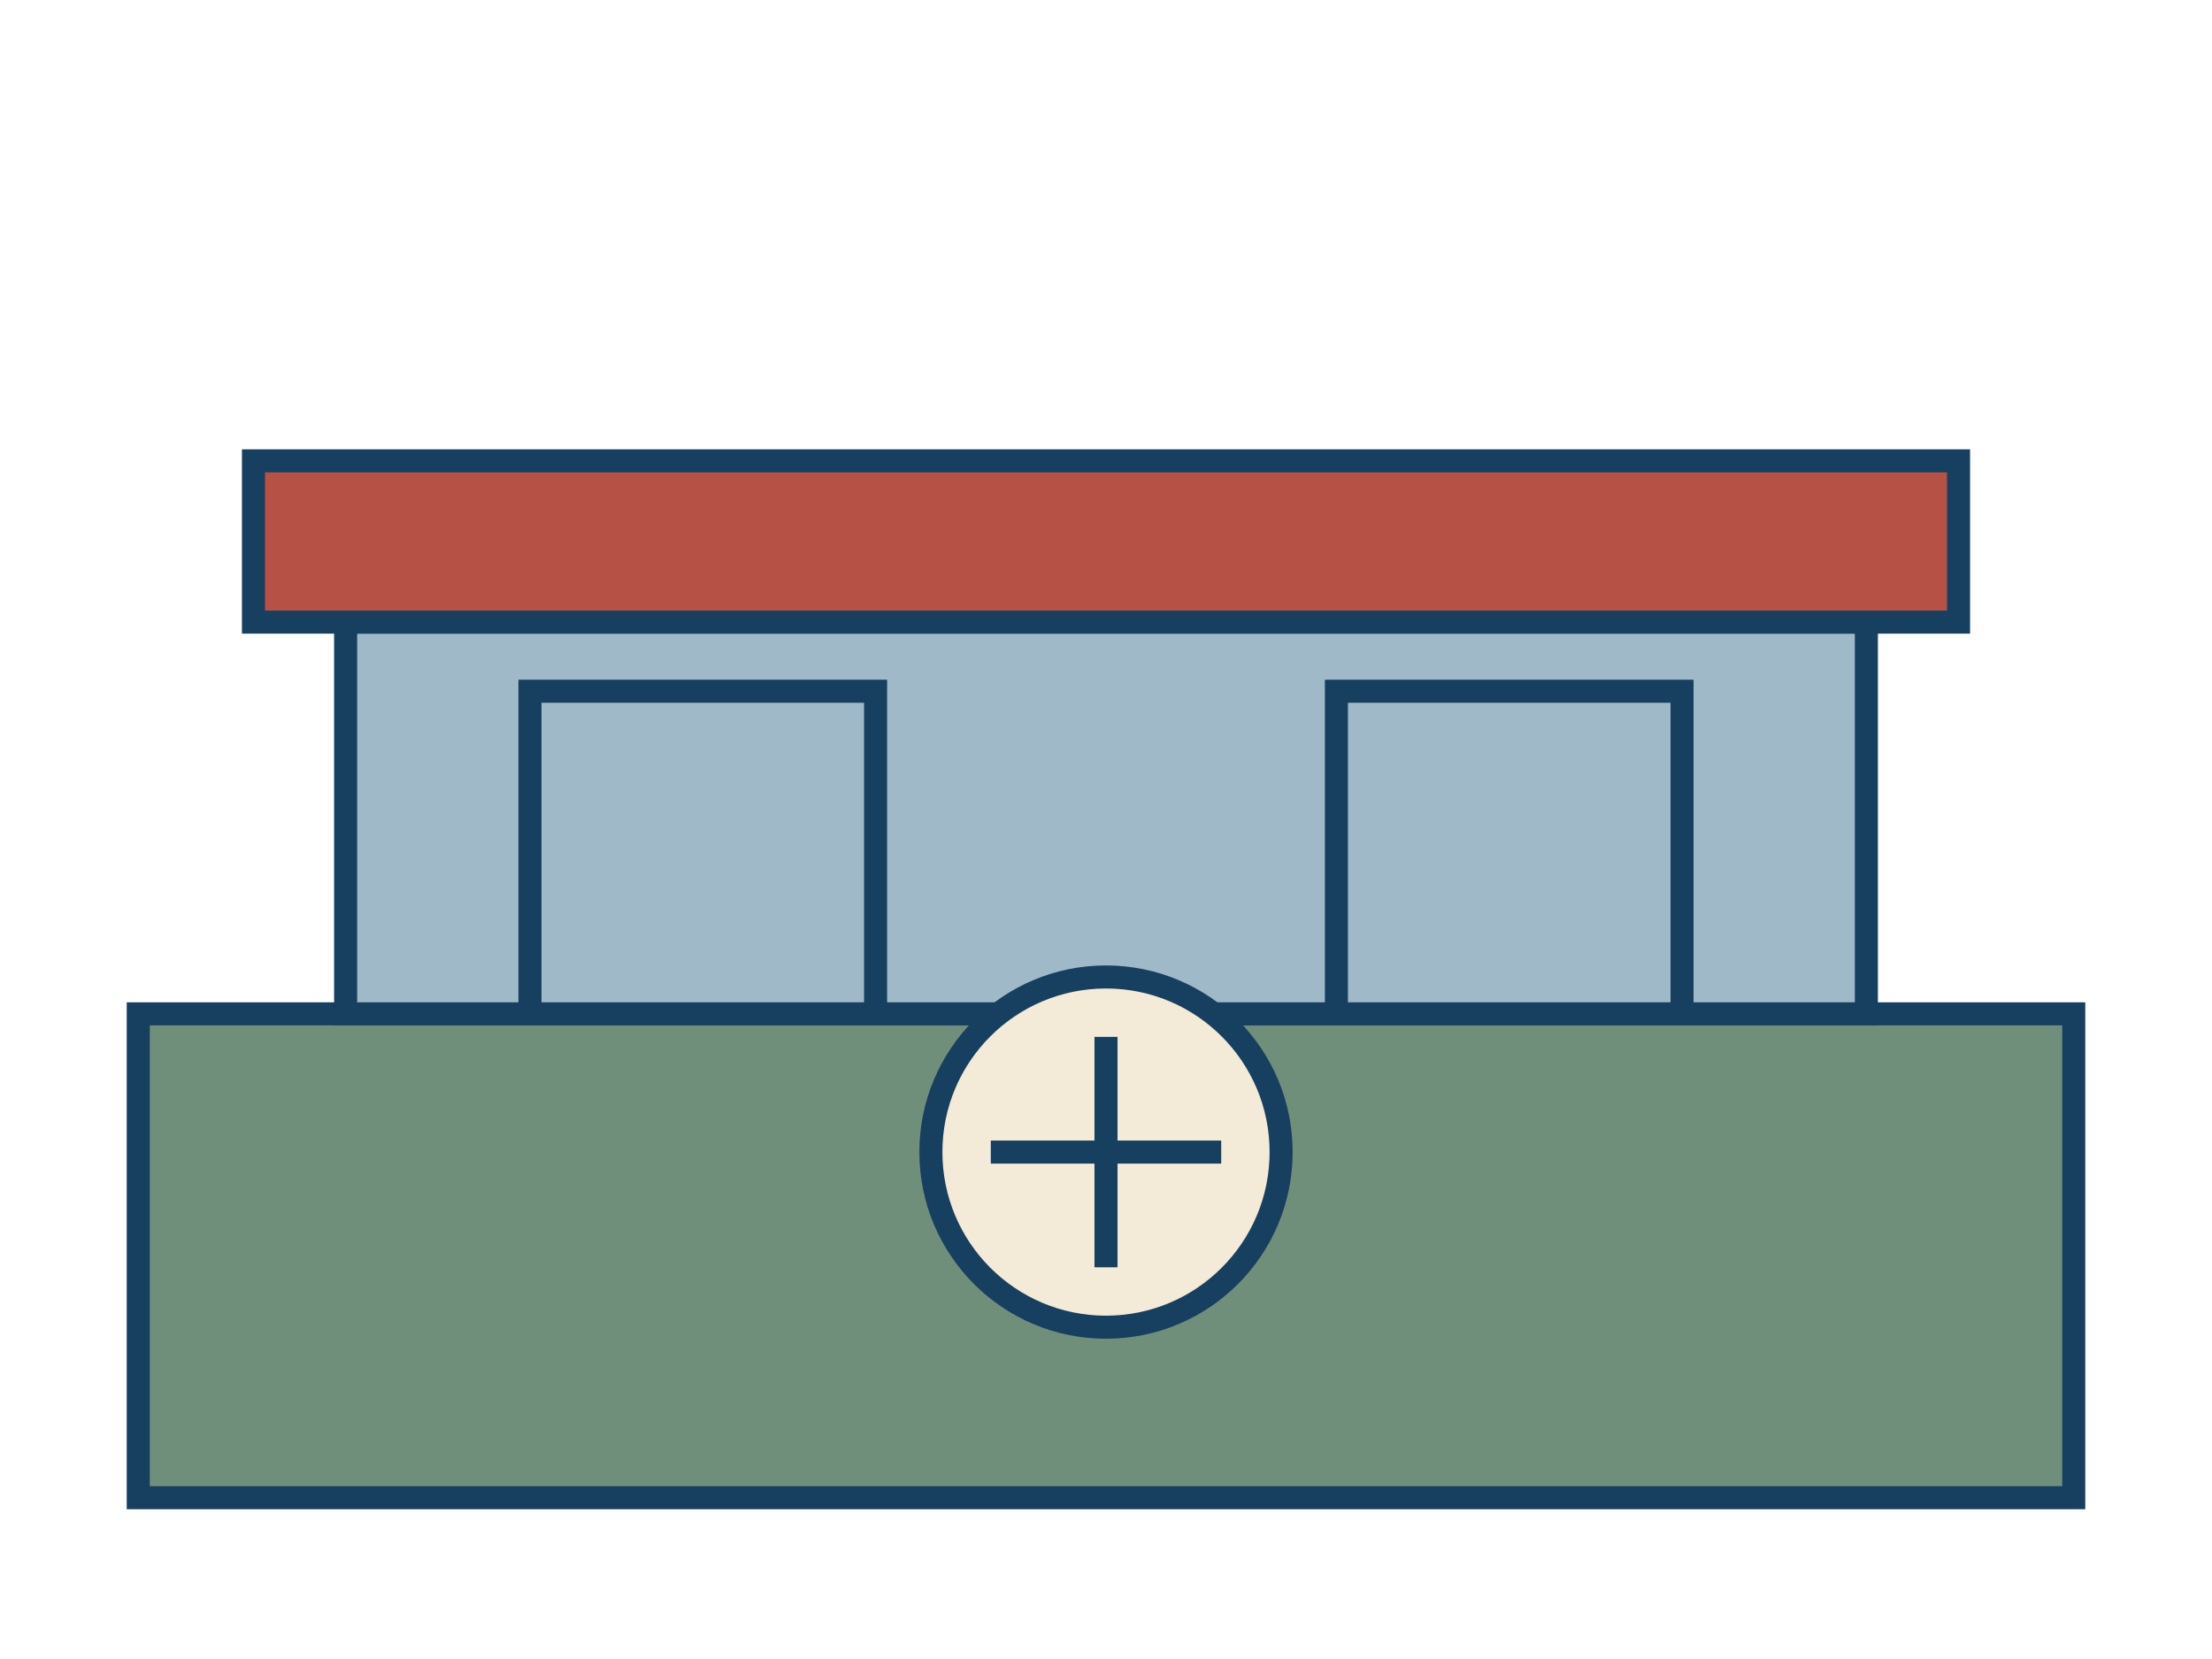
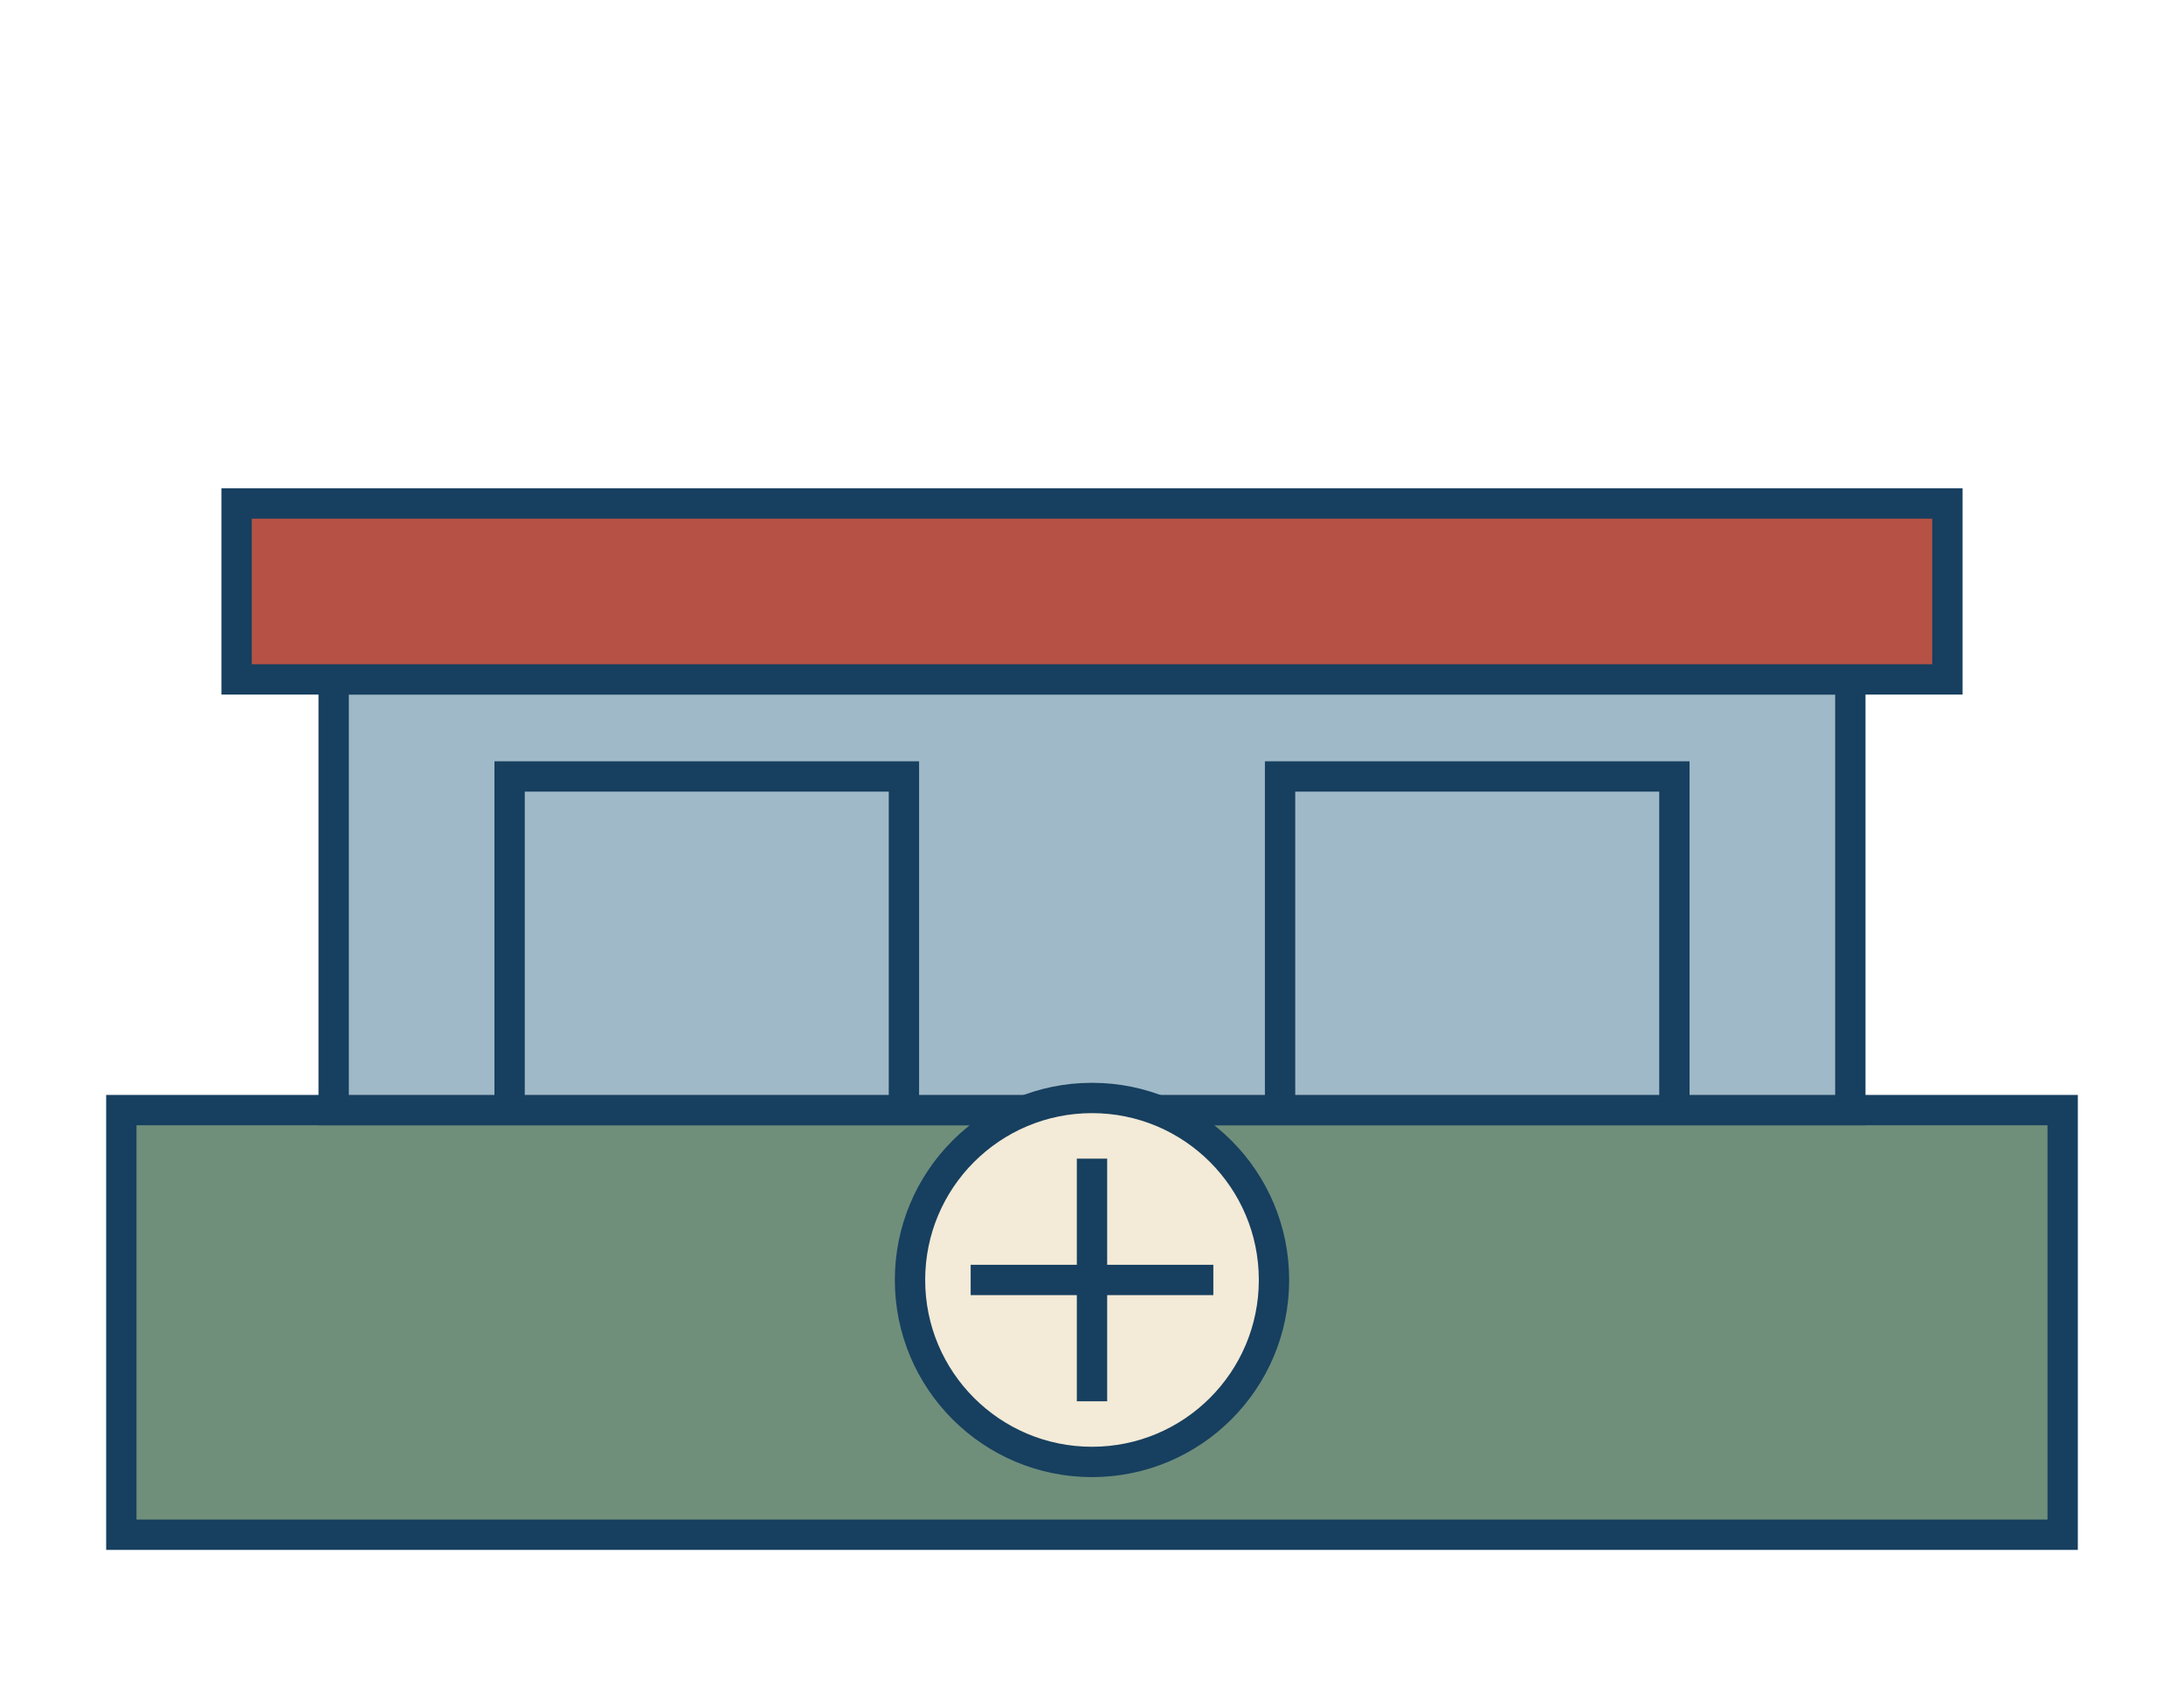
- <svg xmlns="http://www.w3.org/2000/svg" viewBox="0 0 480 360">
+ <svg xmlns="http://www.w3.org/2000/svg" viewBox="0 0 360 280">
  <g stroke="#173f5f" stroke-width="5">
-     <path fill="#6f8f7b" d="M30 220h420v105H30z" />
-     <path fill="#9fb9c8" d="M75 135h330v85H75z" />
-     <path d="M115 220v-70h75v70M290 220v-70h75v70" fill="none" />
-     <circle cx="240" cy="250" r="38" fill="#f3ead7" />
-     <path d="M215 250h50M240 225v50" fill="none" />
-     <path fill="#b55245" d="M55 100h370v35H55z" />
+     <path fill="#6f8f7b" d="M20 183h320v70H20z" />
+     <path fill="#9fb9c8" d="M55 112h250v71H55z" />
+     <path d="M84 183v-55h65v55M211 183v-55h65v55" fill="none" />
+     <circle cx="180" cy="211" r="30" fill="#f3ead7" />
+     <path d="M160 211h40M180 191v40" fill="none" />
+     <path fill="#b55245" d="M39 83h282v29H39z" />
  </g>
</svg>
